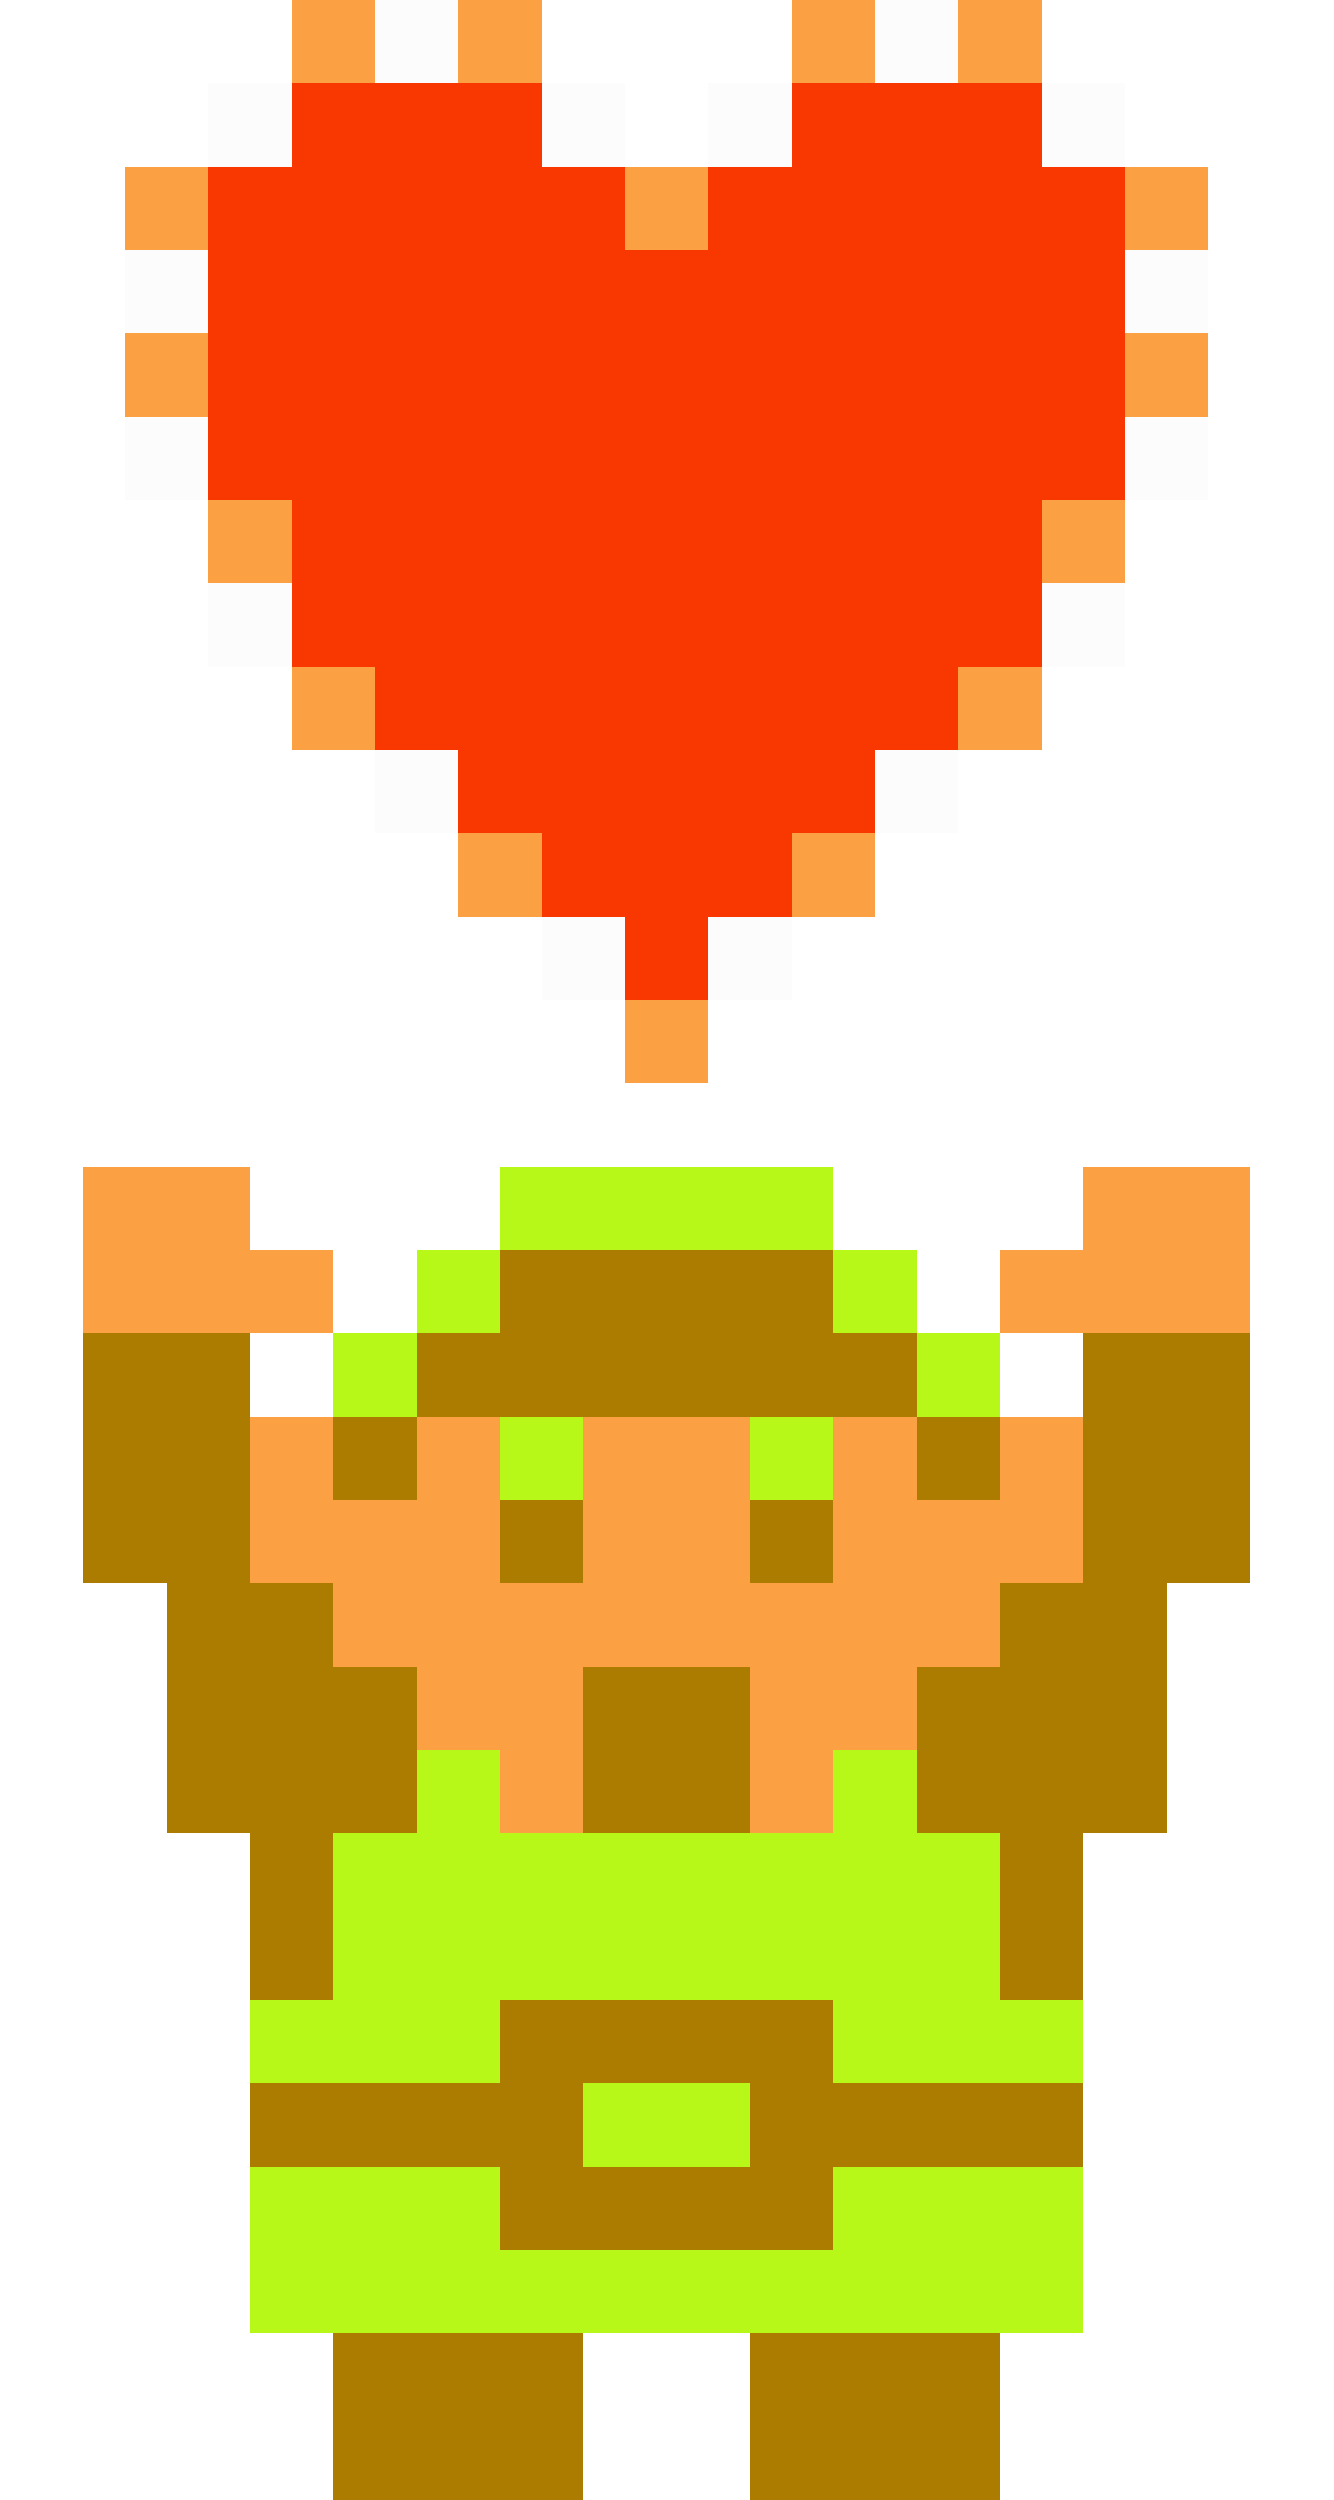
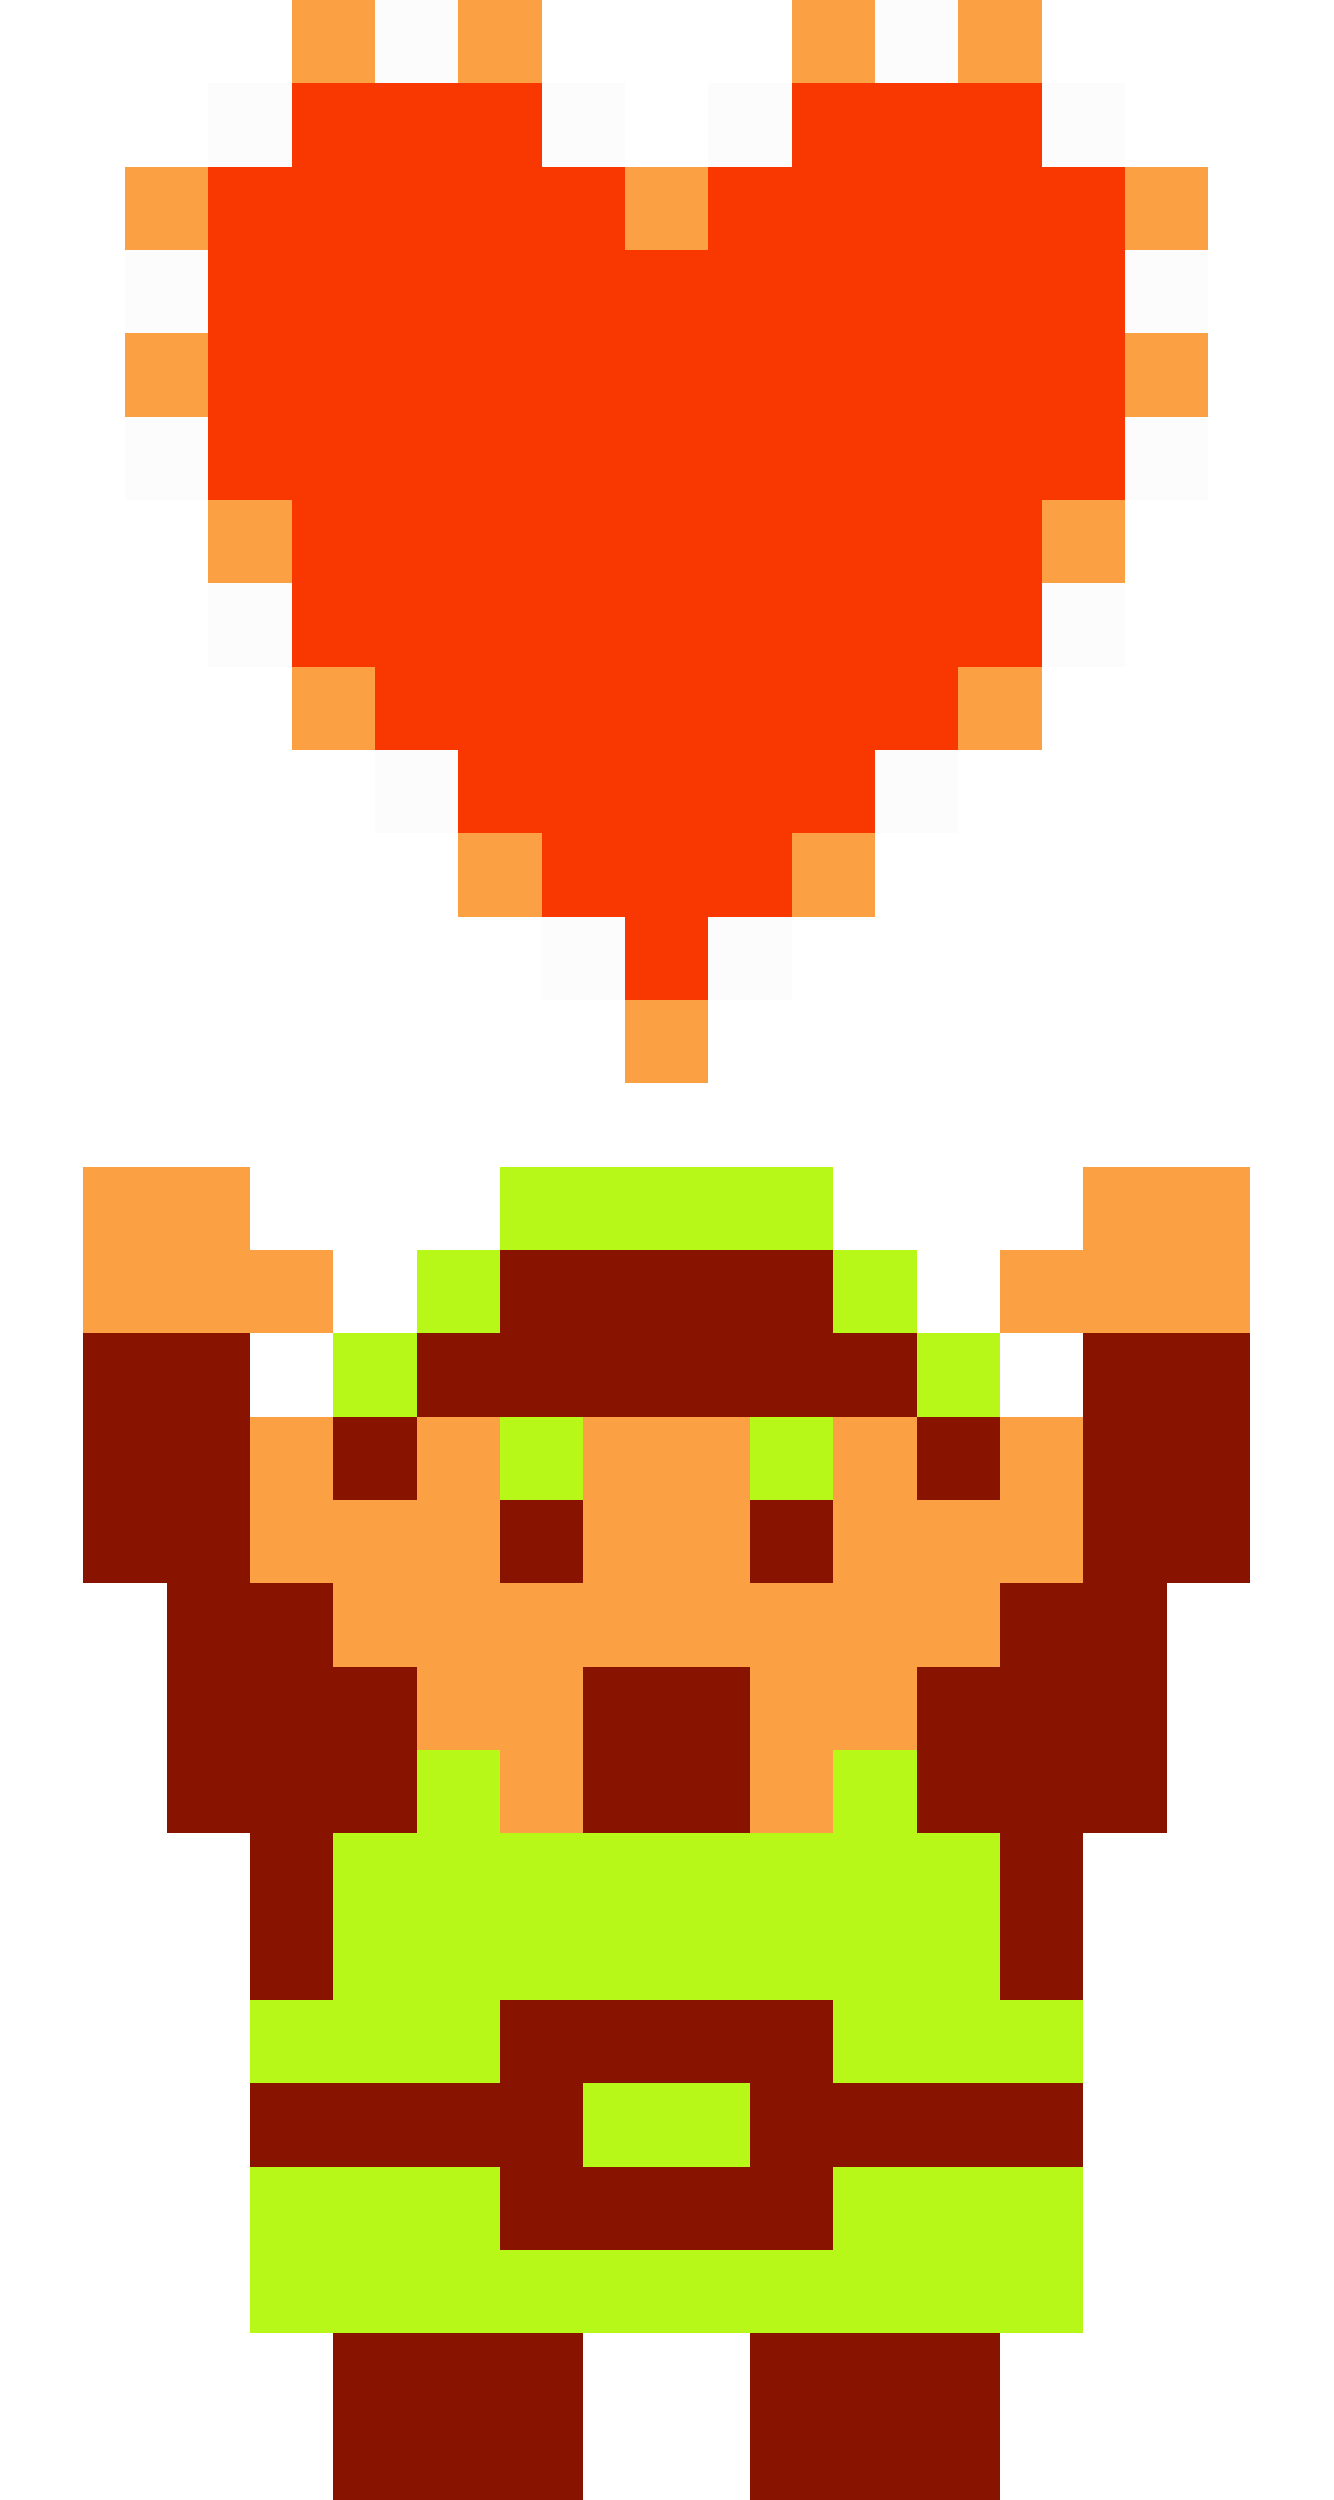
<svg xmlns="http://www.w3.org/2000/svg" viewBox="0 0 32 60" width="32" height="60" shape-rendering="crispEdges">
  <g id="frame0" opacity="1">
    <rect x="7" y="0" width="2" height="1" fill="#fca044" />
    <rect x="9" y="0" width="2" height="1" fill="#fcfcfc" />
    <rect x="11" y="0" width="2" height="1" fill="#fca044" />
    <rect x="19" y="0" width="2" height="1" fill="#fca044" />
    <rect x="21" y="0" width="2" height="1" fill="#fcfcfc" />
    <rect x="23" y="0" width="2" height="1" fill="#fca044" />
    <rect x="7" y="1" width="2" height="1" fill="#fca044" />
    <rect x="9" y="1" width="2" height="1" fill="#fcfcfc" />
    <rect x="11" y="1" width="2" height="1" fill="#fca044" />
    <rect x="19" y="1" width="2" height="1" fill="#fca044" />
    <rect x="21" y="1" width="2" height="1" fill="#fcfcfc" />
    <rect x="23" y="1" width="2" height="1" fill="#fca044" />
    <rect x="5" y="2" width="2" height="1" fill="#fcfcfc" />
    <rect x="7" y="2" width="6" height="1" fill="#f83800" />
    <rect x="13" y="2" width="2" height="1" fill="#fcfcfc" />
    <rect x="17" y="2" width="2" height="1" fill="#fcfcfc" />
    <rect x="19" y="2" width="6" height="1" fill="#f83800" />
    <rect x="25" y="2" width="2" height="1" fill="#fcfcfc" />
    <rect x="5" y="3" width="2" height="1" fill="#fcfcfc" />
    <rect x="7" y="3" width="6" height="1" fill="#f83800" />
    <rect x="13" y="3" width="2" height="1" fill="#fcfcfc" />
    <rect x="17" y="3" width="2" height="1" fill="#fcfcfc" />
    <rect x="19" y="3" width="6" height="1" fill="#f83800" />
    <rect x="25" y="3" width="2" height="1" fill="#fcfcfc" />
    <rect x="3" y="4" width="2" height="1" fill="#fca044" />
    <rect x="5" y="4" width="10" height="1" fill="#f83800" />
    <rect x="15" y="4" width="2" height="1" fill="#fca044" />
    <rect x="17" y="4" width="10" height="1" fill="#f83800" />
    <rect x="27" y="4" width="2" height="1" fill="#fca044" />
    <rect x="3" y="5" width="2" height="1" fill="#fca044" />
    <rect x="5" y="5" width="10" height="1" fill="#f83800" />
    <rect x="15" y="5" width="2" height="1" fill="#fca044" />
    <rect x="17" y="5" width="10" height="1" fill="#f83800" />
    <rect x="27" y="5" width="2" height="1" fill="#fca044" />
    <rect x="3" y="6" width="2" height="1" fill="#fcfcfc" />
    <rect x="5" y="6" width="22" height="1" fill="#f83800" />
    <rect x="27" y="6" width="2" height="1" fill="#fcfcfc" />
    <rect x="3" y="7" width="2" height="1" fill="#fcfcfc" />
    <rect x="5" y="7" width="22" height="1" fill="#f83800" />
    <rect x="27" y="7" width="2" height="1" fill="#fcfcfc" />
    <rect x="3" y="8" width="2" height="1" fill="#fca044" />
    <rect x="5" y="8" width="22" height="1" fill="#f83800" />
    <rect x="27" y="8" width="2" height="1" fill="#fca044" />
    <rect x="3" y="9" width="2" height="1" fill="#fca044" />
    <rect x="5" y="9" width="22" height="1" fill="#f83800" />
    <rect x="27" y="9" width="2" height="1" fill="#fca044" />
    <rect x="3" y="10" width="2" height="1" fill="#fcfcfc" />
    <rect x="5" y="10" width="22" height="1" fill="#f83800" />
    <rect x="27" y="10" width="2" height="1" fill="#fcfcfc" />
    <rect x="3" y="11" width="2" height="1" fill="#fcfcfc" />
    <rect x="5" y="11" width="22" height="1" fill="#f83800" />
    <rect x="27" y="11" width="2" height="1" fill="#fcfcfc" />
    <rect x="5" y="12" width="2" height="1" fill="#fca044" />
    <rect x="7" y="12" width="18" height="1" fill="#f83800" />
    <rect x="25" y="12" width="2" height="1" fill="#fca044" />
    <rect x="5" y="13" width="2" height="1" fill="#fca044" />
    <rect x="7" y="13" width="18" height="1" fill="#f83800" />
    <rect x="25" y="13" width="2" height="1" fill="#fca044" />
    <rect x="5" y="14" width="2" height="1" fill="#fcfcfc" />
    <rect x="7" y="14" width="18" height="1" fill="#f83800" />
    <rect x="25" y="14" width="2" height="1" fill="#fcfcfc" />
    <rect x="5" y="15" width="2" height="1" fill="#fcfcfc" />
    <rect x="7" y="15" width="18" height="1" fill="#f83800" />
    <rect x="25" y="15" width="2" height="1" fill="#fcfcfc" />
    <rect x="7" y="16" width="2" height="1" fill="#fca044" />
    <rect x="9" y="16" width="14" height="1" fill="#f83800" />
    <rect x="23" y="16" width="2" height="1" fill="#fca044" />
    <rect x="7" y="17" width="2" height="1" fill="#fca044" />
    <rect x="9" y="17" width="14" height="1" fill="#f83800" />
    <rect x="23" y="17" width="2" height="1" fill="#fca044" />
    <rect x="9" y="18" width="2" height="1" fill="#fcfcfc" />
    <rect x="11" y="18" width="10" height="1" fill="#f83800" />
    <rect x="21" y="18" width="2" height="1" fill="#fcfcfc" />
    <rect x="9" y="19" width="2" height="1" fill="#fcfcfc" />
    <rect x="11" y="19" width="10" height="1" fill="#f83800" />
    <rect x="21" y="19" width="2" height="1" fill="#fcfcfc" />
    <rect x="11" y="20" width="2" height="1" fill="#fca044" />
    <rect x="13" y="20" width="6" height="1" fill="#f83800" />
    <rect x="19" y="20" width="2" height="1" fill="#fca044" />
    <rect x="11" y="21" width="2" height="1" fill="#fca044" />
    <rect x="13" y="21" width="6" height="1" fill="#f83800" />
    <rect x="19" y="21" width="2" height="1" fill="#fca044" />
    <rect x="13" y="22" width="2" height="1" fill="#fcfcfc" />
    <rect x="15" y="22" width="2" height="1" fill="#f83800" />
    <rect x="17" y="22" width="2" height="1" fill="#fcfcfc" />
    <rect x="13" y="23" width="2" height="1" fill="#fcfcfc" />
    <rect x="15" y="23" width="2" height="1" fill="#f83800" />
    <rect x="17" y="23" width="2" height="1" fill="#fcfcfc" />
    <rect x="15" y="24" width="2" height="1" fill="#fca044" />
    <rect x="15" y="25" width="2" height="1" fill="#fca044" />
    <rect x="2" y="28" width="4" height="1" fill="#fca044" />
    <rect x="12" y="28" width="8" height="1" fill="#b8f818" />
    <rect x="26" y="28" width="4" height="1" fill="#fca044" />
    <rect x="2" y="29" width="4" height="1" fill="#fca044" />
    <rect x="12" y="29" width="8" height="1" fill="#b8f818" />
    <rect x="26" y="29" width="4" height="1" fill="#fca044" />
    <rect x="2" y="30" width="6" height="1" fill="#fca044" />
    <rect x="10" y="30" width="2" height="1" fill="#b8f818" />
-     <rect x="12" y="30" width="8" height="1" fill="#ac7c00" />
+     <rect x="12" y="30" width="8" height="1" fill="#881400" />
    <rect x="20" y="30" width="2" height="1" fill="#b8f818" />
    <rect x="24" y="30" width="6" height="1" fill="#fca044" />
    <rect x="2" y="31" width="6" height="1" fill="#fca044" />
    <rect x="10" y="31" width="2" height="1" fill="#b8f818" />
-     <rect x="12" y="31" width="8" height="1" fill="#ac7c00" />
+     <rect x="12" y="31" width="8" height="1" fill="#881400" />
    <rect x="20" y="31" width="2" height="1" fill="#b8f818" />
    <rect x="24" y="31" width="6" height="1" fill="#fca044" />
-     <rect x="2" y="32" width="4" height="1" fill="#ac7c00" />
+     <rect x="2" y="32" width="4" height="1" fill="#881400" />
    <rect x="8" y="32" width="2" height="1" fill="#b8f818" />
-     <rect x="10" y="32" width="12" height="1" fill="#ac7c00" />
+     <rect x="10" y="32" width="12" height="1" fill="#881400" />
    <rect x="22" y="32" width="2" height="1" fill="#b8f818" />
-     <rect x="26" y="32" width="4" height="1" fill="#ac7c00" />
-     <rect x="2" y="33" width="4" height="1" fill="#ac7c00" />
+     <rect x="26" y="32" width="4" height="1" fill="#881400" />
+     <rect x="2" y="33" width="4" height="1" fill="#881400" />
    <rect x="8" y="33" width="2" height="1" fill="#b8f818" />
-     <rect x="10" y="33" width="12" height="1" fill="#ac7c00" />
+     <rect x="10" y="33" width="12" height="1" fill="#881400" />
    <rect x="22" y="33" width="2" height="1" fill="#b8f818" />
-     <rect x="26" y="33" width="4" height="1" fill="#ac7c00" />
-     <rect x="2" y="34" width="4" height="1" fill="#ac7c00" />
+     <rect x="26" y="33" width="4" height="1" fill="#881400" />
+     <rect x="2" y="34" width="4" height="1" fill="#881400" />
    <rect x="6" y="34" width="2" height="1" fill="#fca044" />
-     <rect x="8" y="34" width="2" height="1" fill="#ac7c00" />
+     <rect x="8" y="34" width="2" height="1" fill="#881400" />
    <rect x="10" y="34" width="2" height="1" fill="#fca044" />
    <rect x="12" y="34" width="2" height="1" fill="#b8f818" />
    <rect x="14" y="34" width="4" height="1" fill="#fca044" />
    <rect x="18" y="34" width="2" height="1" fill="#b8f818" />
    <rect x="20" y="34" width="2" height="1" fill="#fca044" />
-     <rect x="22" y="34" width="2" height="1" fill="#ac7c00" />
+     <rect x="22" y="34" width="2" height="1" fill="#881400" />
    <rect x="24" y="34" width="2" height="1" fill="#fca044" />
-     <rect x="26" y="34" width="4" height="1" fill="#ac7c00" />
-     <rect x="2" y="35" width="4" height="1" fill="#ac7c00" />
+     <rect x="26" y="34" width="4" height="1" fill="#881400" />
+     <rect x="2" y="35" width="4" height="1" fill="#881400" />
    <rect x="6" y="35" width="2" height="1" fill="#fca044" />
-     <rect x="8" y="35" width="2" height="1" fill="#ac7c00" />
+     <rect x="8" y="35" width="2" height="1" fill="#881400" />
    <rect x="10" y="35" width="2" height="1" fill="#fca044" />
    <rect x="12" y="35" width="2" height="1" fill="#b8f818" />
    <rect x="14" y="35" width="4" height="1" fill="#fca044" />
    <rect x="18" y="35" width="2" height="1" fill="#b8f818" />
    <rect x="20" y="35" width="2" height="1" fill="#fca044" />
-     <rect x="22" y="35" width="2" height="1" fill="#ac7c00" />
+     <rect x="22" y="35" width="2" height="1" fill="#881400" />
    <rect x="24" y="35" width="2" height="1" fill="#fca044" />
-     <rect x="26" y="35" width="4" height="1" fill="#ac7c00" />
-     <rect x="2" y="36" width="4" height="1" fill="#ac7c00" />
+     <rect x="26" y="35" width="4" height="1" fill="#881400" />
+     <rect x="2" y="36" width="4" height="1" fill="#881400" />
    <rect x="6" y="36" width="6" height="1" fill="#fca044" />
-     <rect x="12" y="36" width="2" height="1" fill="#ac7c00" />
+     <rect x="12" y="36" width="2" height="1" fill="#881400" />
    <rect x="14" y="36" width="4" height="1" fill="#fca044" />
-     <rect x="18" y="36" width="2" height="1" fill="#ac7c00" />
+     <rect x="18" y="36" width="2" height="1" fill="#881400" />
    <rect x="20" y="36" width="6" height="1" fill="#fca044" />
-     <rect x="26" y="36" width="4" height="1" fill="#ac7c00" />
-     <rect x="2" y="37" width="4" height="1" fill="#ac7c00" />
+     <rect x="26" y="36" width="4" height="1" fill="#881400" />
+     <rect x="2" y="37" width="4" height="1" fill="#881400" />
    <rect x="6" y="37" width="6" height="1" fill="#fca044" />
-     <rect x="12" y="37" width="2" height="1" fill="#ac7c00" />
+     <rect x="12" y="37" width="2" height="1" fill="#881400" />
    <rect x="14" y="37" width="4" height="1" fill="#fca044" />
-     <rect x="18" y="37" width="2" height="1" fill="#ac7c00" />
+     <rect x="18" y="37" width="2" height="1" fill="#881400" />
    <rect x="20" y="37" width="6" height="1" fill="#fca044" />
-     <rect x="26" y="37" width="4" height="1" fill="#ac7c00" />
-     <rect x="4" y="38" width="4" height="1" fill="#ac7c00" />
+     <rect x="26" y="37" width="4" height="1" fill="#881400" />
+     <rect x="4" y="38" width="4" height="1" fill="#881400" />
    <rect x="8" y="38" width="16" height="1" fill="#fca044" />
-     <rect x="24" y="38" width="4" height="1" fill="#ac7c00" />
-     <rect x="4" y="39" width="4" height="1" fill="#ac7c00" />
+     <rect x="24" y="38" width="4" height="1" fill="#881400" />
+     <rect x="4" y="39" width="4" height="1" fill="#881400" />
    <rect x="8" y="39" width="16" height="1" fill="#fca044" />
-     <rect x="24" y="39" width="4" height="1" fill="#ac7c00" />
-     <rect x="4" y="40" width="6" height="1" fill="#ac7c00" />
+     <rect x="24" y="39" width="4" height="1" fill="#881400" />
+     <rect x="4" y="40" width="6" height="1" fill="#881400" />
    <rect x="10" y="40" width="4" height="1" fill="#fca044" />
-     <rect x="14" y="40" width="4" height="1" fill="#ac7c00" />
+     <rect x="14" y="40" width="4" height="1" fill="#881400" />
    <rect x="18" y="40" width="4" height="1" fill="#fca044" />
-     <rect x="22" y="40" width="6" height="1" fill="#ac7c00" />
-     <rect x="4" y="41" width="6" height="1" fill="#ac7c00" />
+     <rect x="22" y="40" width="6" height="1" fill="#881400" />
+     <rect x="4" y="41" width="6" height="1" fill="#881400" />
    <rect x="10" y="41" width="4" height="1" fill="#fca044" />
-     <rect x="14" y="41" width="4" height="1" fill="#ac7c00" />
+     <rect x="14" y="41" width="4" height="1" fill="#881400" />
    <rect x="18" y="41" width="4" height="1" fill="#fca044" />
-     <rect x="22" y="41" width="6" height="1" fill="#ac7c00" />
-     <rect x="4" y="42" width="6" height="1" fill="#ac7c00" />
+     <rect x="22" y="41" width="6" height="1" fill="#881400" />
+     <rect x="4" y="42" width="6" height="1" fill="#881400" />
    <rect x="10" y="42" width="2" height="1" fill="#b8f818" />
    <rect x="12" y="42" width="2" height="1" fill="#fca044" />
-     <rect x="14" y="42" width="4" height="1" fill="#ac7c00" />
+     <rect x="14" y="42" width="4" height="1" fill="#881400" />
    <rect x="18" y="42" width="2" height="1" fill="#fca044" />
    <rect x="20" y="42" width="2" height="1" fill="#b8f818" />
-     <rect x="22" y="42" width="6" height="1" fill="#ac7c00" />
-     <rect x="4" y="43" width="6" height="1" fill="#ac7c00" />
+     <rect x="22" y="42" width="6" height="1" fill="#881400" />
+     <rect x="4" y="43" width="6" height="1" fill="#881400" />
    <rect x="10" y="43" width="2" height="1" fill="#b8f818" />
    <rect x="12" y="43" width="2" height="1" fill="#fca044" />
-     <rect x="14" y="43" width="4" height="1" fill="#ac7c00" />
+     <rect x="14" y="43" width="4" height="1" fill="#881400" />
    <rect x="18" y="43" width="2" height="1" fill="#fca044" />
    <rect x="20" y="43" width="2" height="1" fill="#b8f818" />
-     <rect x="22" y="43" width="6" height="1" fill="#ac7c00" />
-     <rect x="6" y="44" width="2" height="1" fill="#ac7c00" />
+     <rect x="22" y="43" width="6" height="1" fill="#881400" />
+     <rect x="6" y="44" width="2" height="1" fill="#881400" />
    <rect x="8" y="44" width="16" height="1" fill="#b8f818" />
-     <rect x="24" y="44" width="2" height="1" fill="#ac7c00" />
-     <rect x="6" y="45" width="2" height="1" fill="#ac7c00" />
+     <rect x="24" y="44" width="2" height="1" fill="#881400" />
+     <rect x="6" y="45" width="2" height="1" fill="#881400" />
    <rect x="8" y="45" width="16" height="1" fill="#b8f818" />
-     <rect x="24" y="45" width="2" height="1" fill="#ac7c00" />
-     <rect x="6" y="46" width="2" height="1" fill="#ac7c00" />
+     <rect x="24" y="45" width="2" height="1" fill="#881400" />
+     <rect x="6" y="46" width="2" height="1" fill="#881400" />
    <rect x="8" y="46" width="16" height="1" fill="#b8f818" />
-     <rect x="24" y="46" width="2" height="1" fill="#ac7c00" />
-     <rect x="6" y="47" width="2" height="1" fill="#ac7c00" />
+     <rect x="24" y="46" width="2" height="1" fill="#881400" />
+     <rect x="6" y="47" width="2" height="1" fill="#881400" />
    <rect x="8" y="47" width="16" height="1" fill="#b8f818" />
-     <rect x="24" y="47" width="2" height="1" fill="#ac7c00" />
+     <rect x="24" y="47" width="2" height="1" fill="#881400" />
    <rect x="6" y="48" width="6" height="1" fill="#b8f818" />
-     <rect x="12" y="48" width="8" height="1" fill="#ac7c00" />
+     <rect x="12" y="48" width="8" height="1" fill="#881400" />
    <rect x="20" y="48" width="6" height="1" fill="#b8f818" />
    <rect x="6" y="49" width="6" height="1" fill="#b8f818" />
-     <rect x="12" y="49" width="8" height="1" fill="#ac7c00" />
+     <rect x="12" y="49" width="8" height="1" fill="#881400" />
    <rect x="20" y="49" width="6" height="1" fill="#b8f818" />
-     <rect x="6" y="50" width="8" height="1" fill="#ac7c00" />
+     <rect x="6" y="50" width="8" height="1" fill="#881400" />
    <rect x="14" y="50" width="4" height="1" fill="#b8f818" />
-     <rect x="18" y="50" width="8" height="1" fill="#ac7c00" />
-     <rect x="6" y="51" width="8" height="1" fill="#ac7c00" />
+     <rect x="18" y="50" width="8" height="1" fill="#881400" />
+     <rect x="6" y="51" width="8" height="1" fill="#881400" />
    <rect x="14" y="51" width="4" height="1" fill="#b8f818" />
-     <rect x="18" y="51" width="8" height="1" fill="#ac7c00" />
+     <rect x="18" y="51" width="8" height="1" fill="#881400" />
    <rect x="6" y="52" width="6" height="1" fill="#b8f818" />
-     <rect x="12" y="52" width="8" height="1" fill="#ac7c00" />
+     <rect x="12" y="52" width="8" height="1" fill="#881400" />
    <rect x="20" y="52" width="6" height="1" fill="#b8f818" />
    <rect x="6" y="53" width="6" height="1" fill="#b8f818" />
-     <rect x="12" y="53" width="8" height="1" fill="#ac7c00" />
+     <rect x="12" y="53" width="8" height="1" fill="#881400" />
    <rect x="20" y="53" width="6" height="1" fill="#b8f818" />
    <rect x="6" y="54" width="20" height="1" fill="#b8f818" />
    <rect x="6" y="55" width="20" height="1" fill="#b8f818" />
-     <rect x="8" y="56" width="6" height="1" fill="#ac7c00" />
-     <rect x="18" y="56" width="6" height="1" fill="#ac7c00" />
-     <rect x="8" y="57" width="6" height="1" fill="#ac7c00" />
-     <rect x="18" y="57" width="6" height="1" fill="#ac7c00" />
-     <rect x="8" y="58" width="6" height="1" fill="#ac7c00" />
-     <rect x="18" y="58" width="6" height="1" fill="#ac7c00" />
-     <rect x="8" y="59" width="6" height="1" fill="#ac7c00" />
-     <rect x="18" y="59" width="6" height="1" fill="#ac7c00" />
+     <rect x="8" y="56" width="6" height="1" fill="#881400" />
+     <rect x="18" y="56" width="6" height="1" fill="#881400" />
+     <rect x="8" y="57" width="6" height="1" fill="#881400" />
+     <rect x="18" y="57" width="6" height="1" fill="#881400" />
+     <rect x="8" y="58" width="6" height="1" fill="#881400" />
+     <rect x="18" y="58" width="6" height="1" fill="#881400" />
+     <rect x="8" y="59" width="6" height="1" fill="#881400" />
+     <rect x="18" y="59" width="6" height="1" fill="#881400" />
  </g>
</svg>
